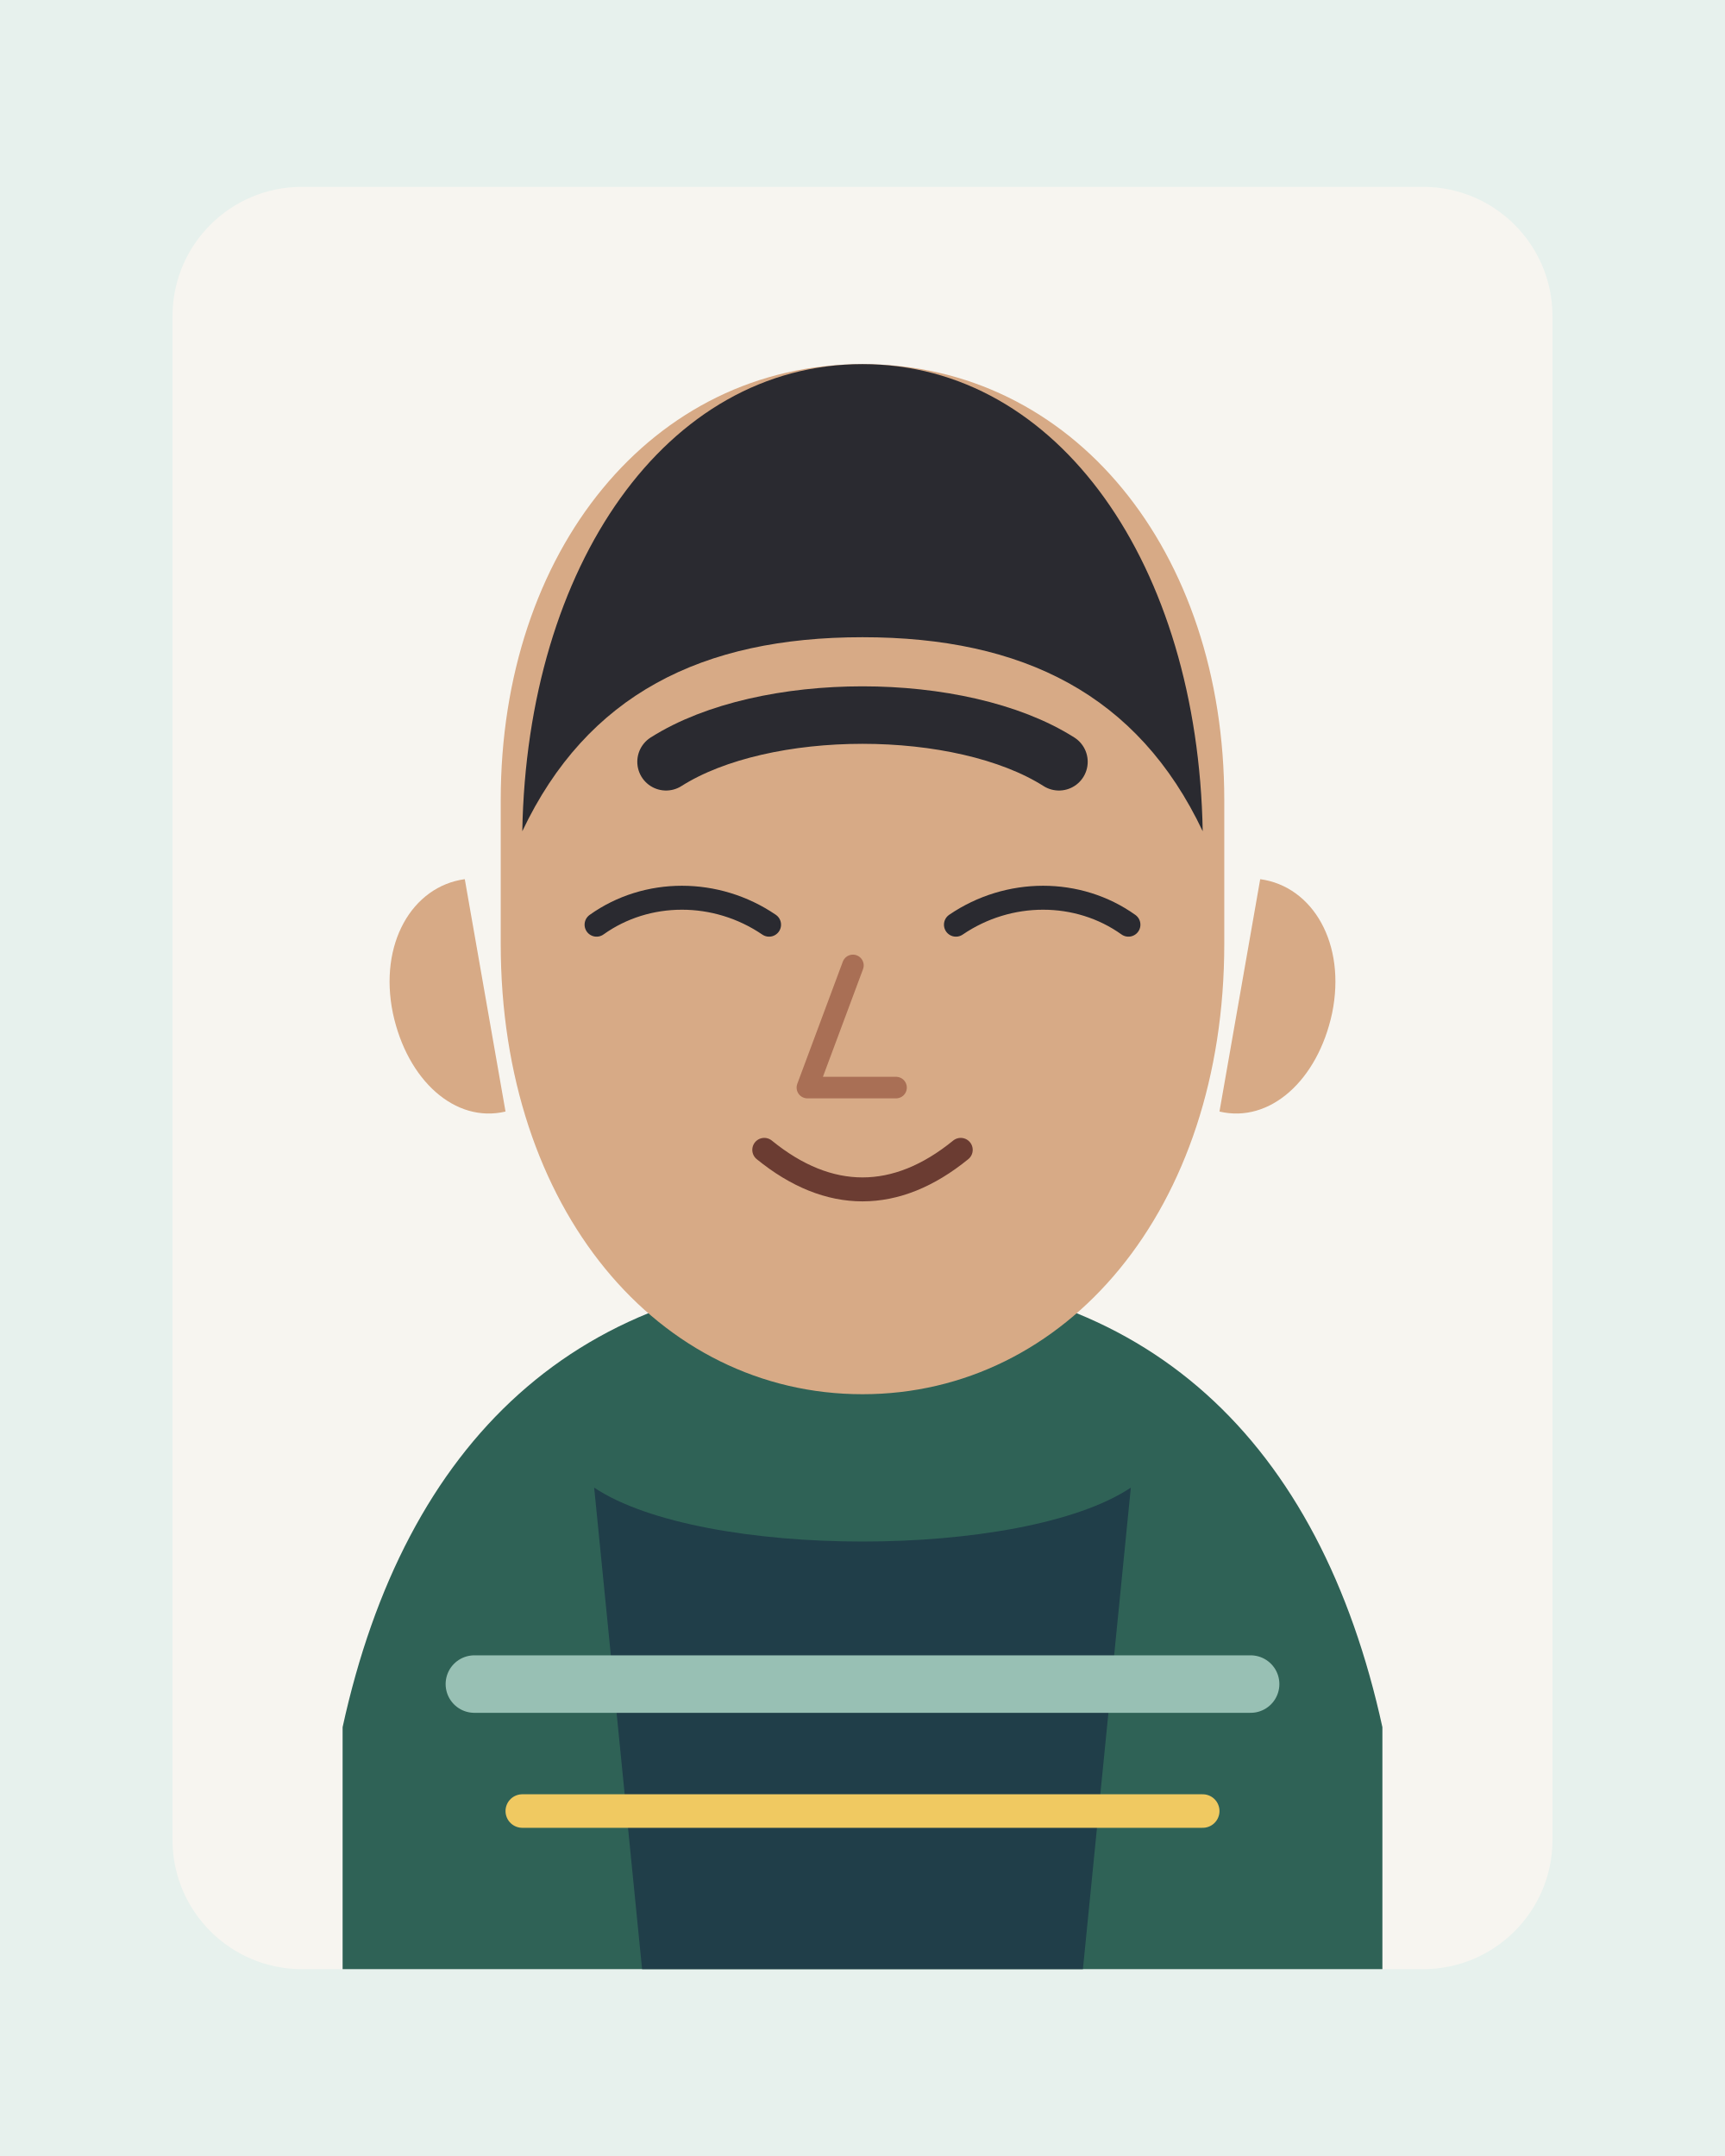
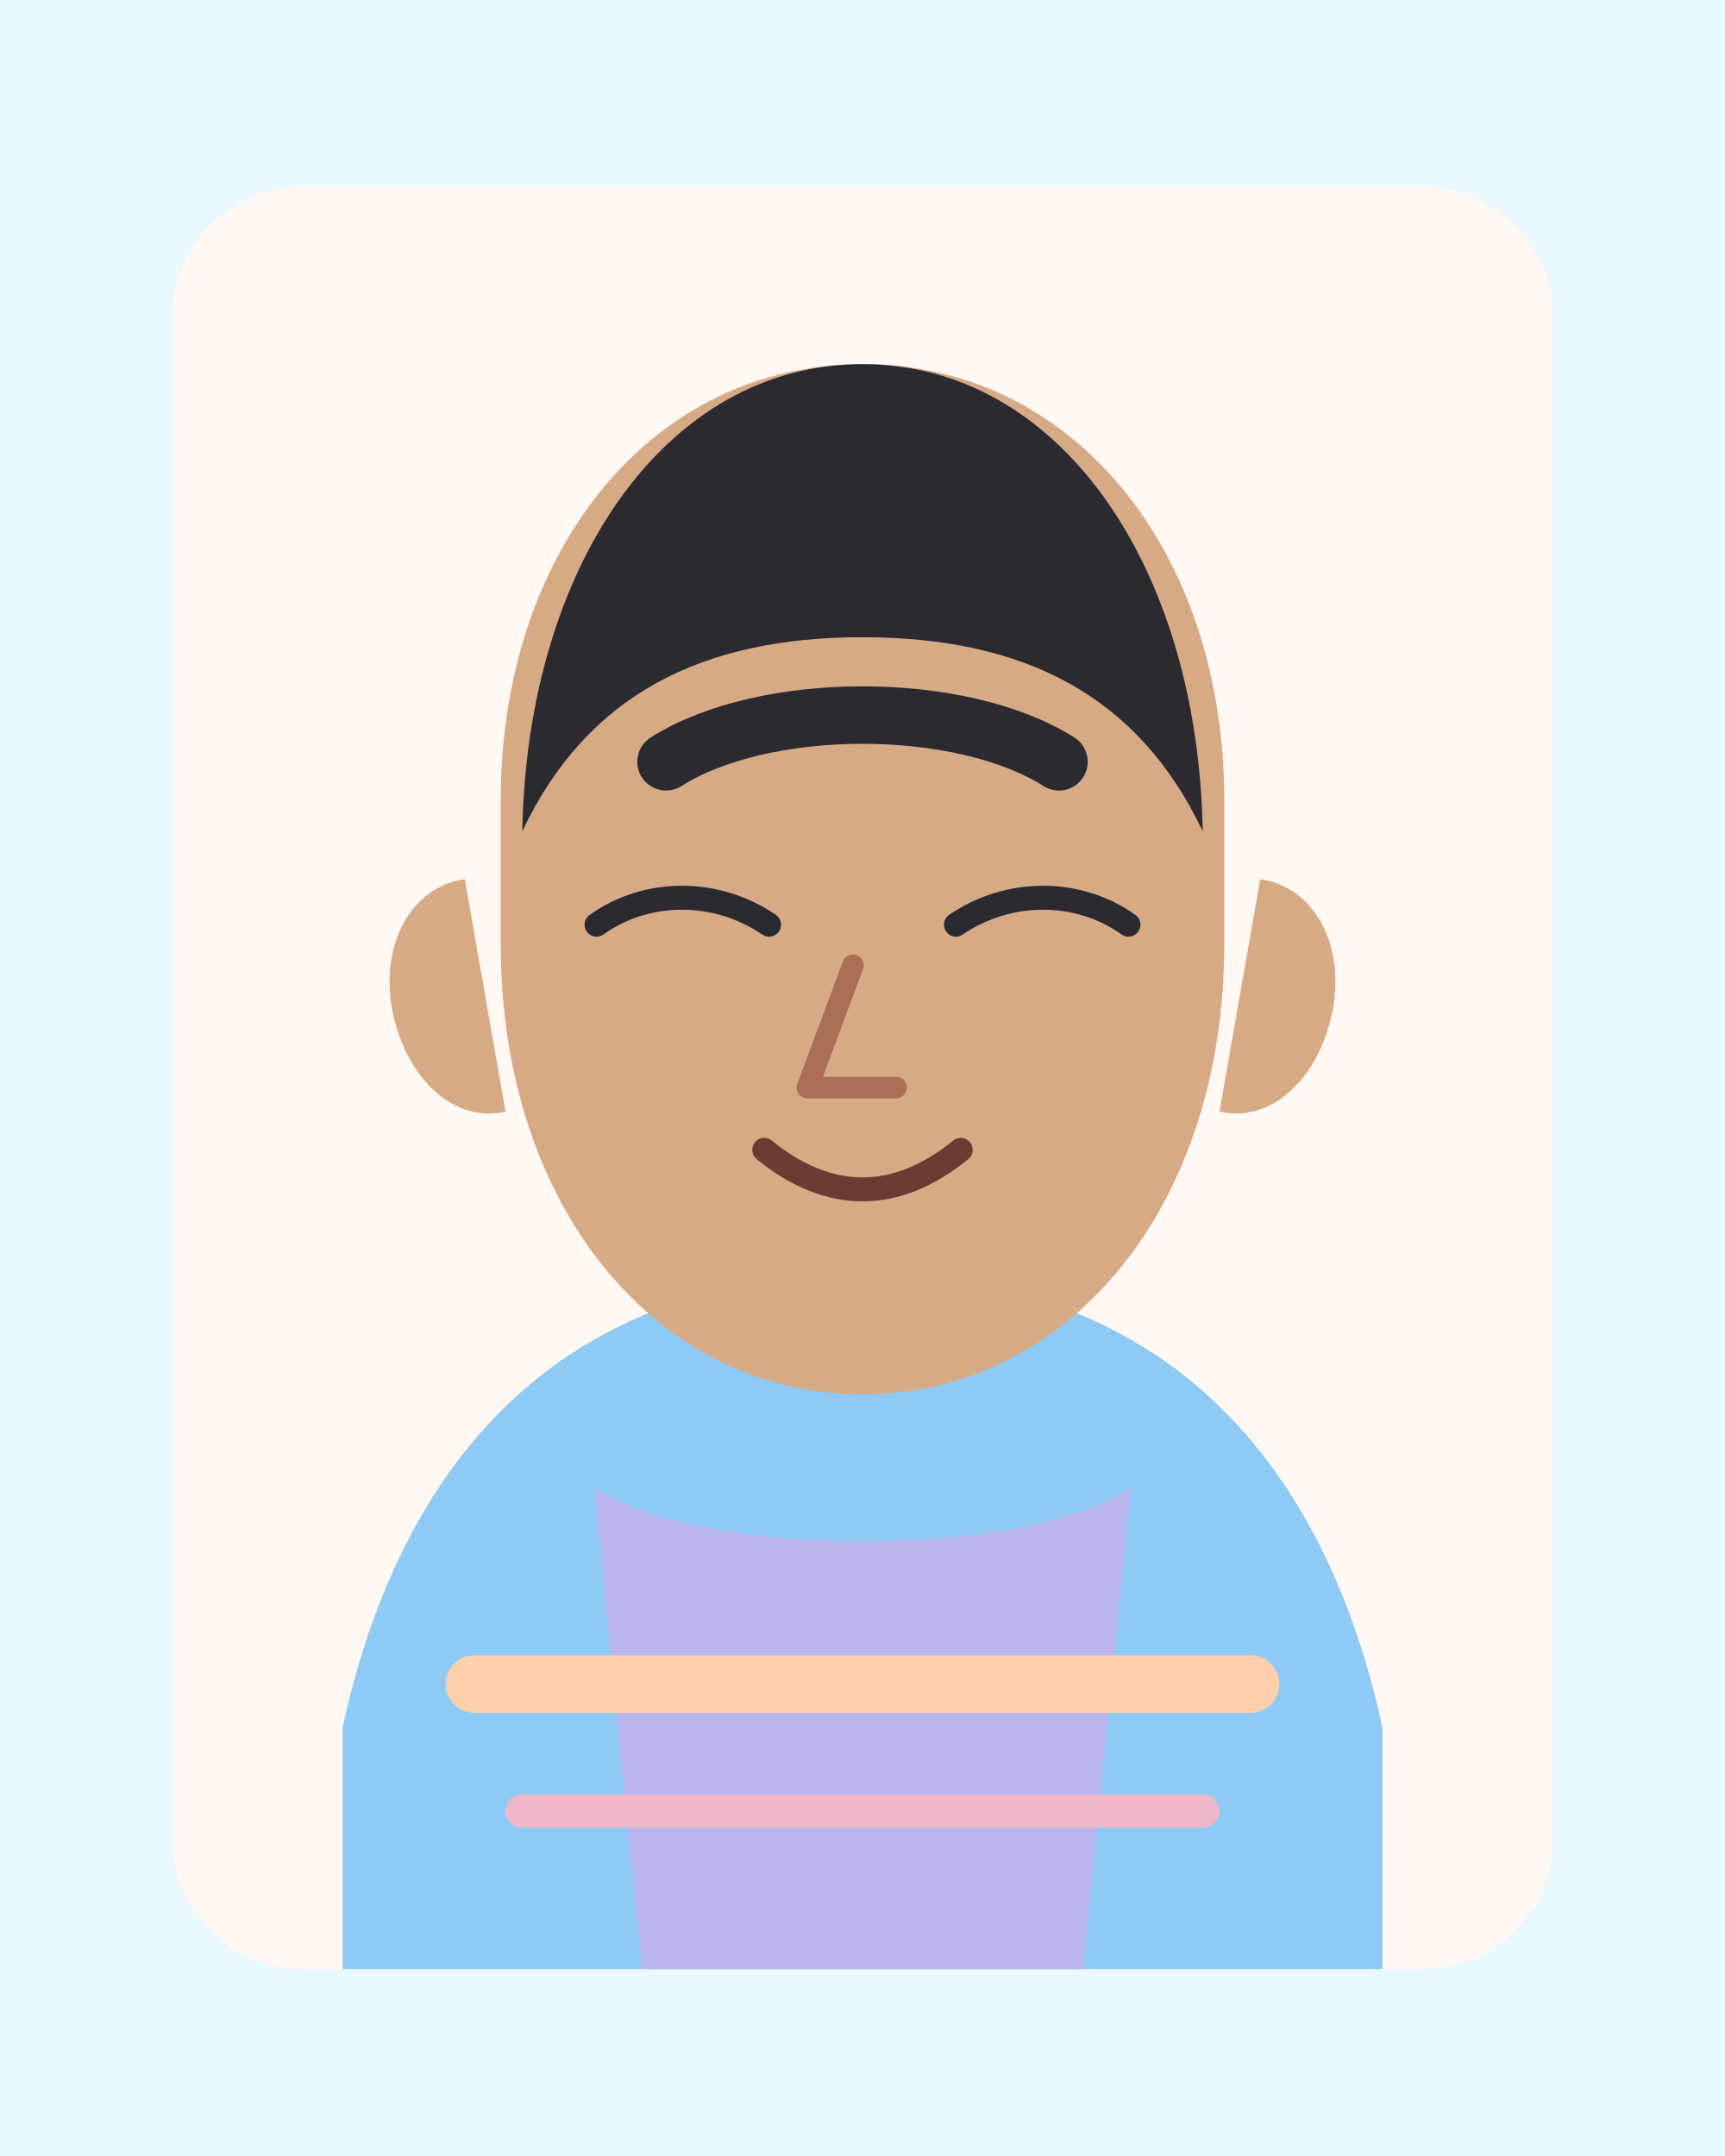
<svg xmlns="http://www.w3.org/2000/svg" width="720" height="900" viewBox="0 0 720 900" fill="none">
-   <rect width="720" height="900" fill="#E7F1ED" />
-   <rect x="72" y="78" width="576" height="744" rx="54" fill="#F7F5F0" />
-   <path d="M143 721C169 602 241 532 360 532C479 532 551 602 577 721V822H143V721Z" fill="#2F6256" />
+   <rect width="720" height="900" fill="#EAF8FF" />
+   <rect x="72" y="78" width="576" height="744" rx="54" fill="#FFF8F3" />
+   <path d="M143 721C169 602 241 532 360 532C479 532 551 602 577 721V822H143V721Z" fill="#8ECAF4" />
  <path d="M209 334C209 230 272 152 360 152C448 152 511 230 511 334V394C511 505 445 582 360 582C275 582 209 505 209 394V334Z" fill="#D7AA86" />
  <path d="M218 347C220 236 278 152 360 152C442 152 500 236 502 347C475 290 427 266 360 266C293 266 245 290 218 347Z" fill="#2A2A30" />
  <path d="M249 386C270 371 299 371 321 386" stroke="#2A2A30" stroke-width="10" stroke-linecap="round" />
  <path d="M399 386C421 371 450 371 471 386" stroke="#2A2A30" stroke-width="10" stroke-linecap="round" />
  <path d="M319 480C346 502 374 502 401 480" stroke="#6B3C32" stroke-width="10" stroke-linecap="round" />
  <path d="M356 403L337 454H374" stroke="#A96F55" stroke-width="9" stroke-linecap="round" stroke-linejoin="round" />
  <path d="M278 318C319 292 401 292 442 318" stroke="#2A2A30" stroke-width="24" stroke-linecap="round" />
  <path d="M194 367C172 370 158 394 164 423C170 451 190 469 211 464" fill="#D7AA86" />
  <path d="M526 367C548 370 562 394 556 423C550 451 530 469 509 464" fill="#D7AA86" />
-   <path d="M248 621C293 651 427 651 472 621L452 822H268L248 621Z" fill="#203E49" />
-   <path d="M198 703H522" stroke="#98C0B4" stroke-width="24" stroke-linecap="round" />
-   <path d="M218 756H502" stroke="#F0C961" stroke-width="14" stroke-linecap="round" />
+   <path d="M248 621C293 651 427 651 472 621L452 822H268L248 621Z" fill="#B9B5EE" />
+   <path d="M198 703H522" stroke="#FFD0AE" stroke-width="24" stroke-linecap="round" />
+   <path d="M218 756H502" stroke="#EFB7CC" stroke-width="14" stroke-linecap="round" />
</svg>
